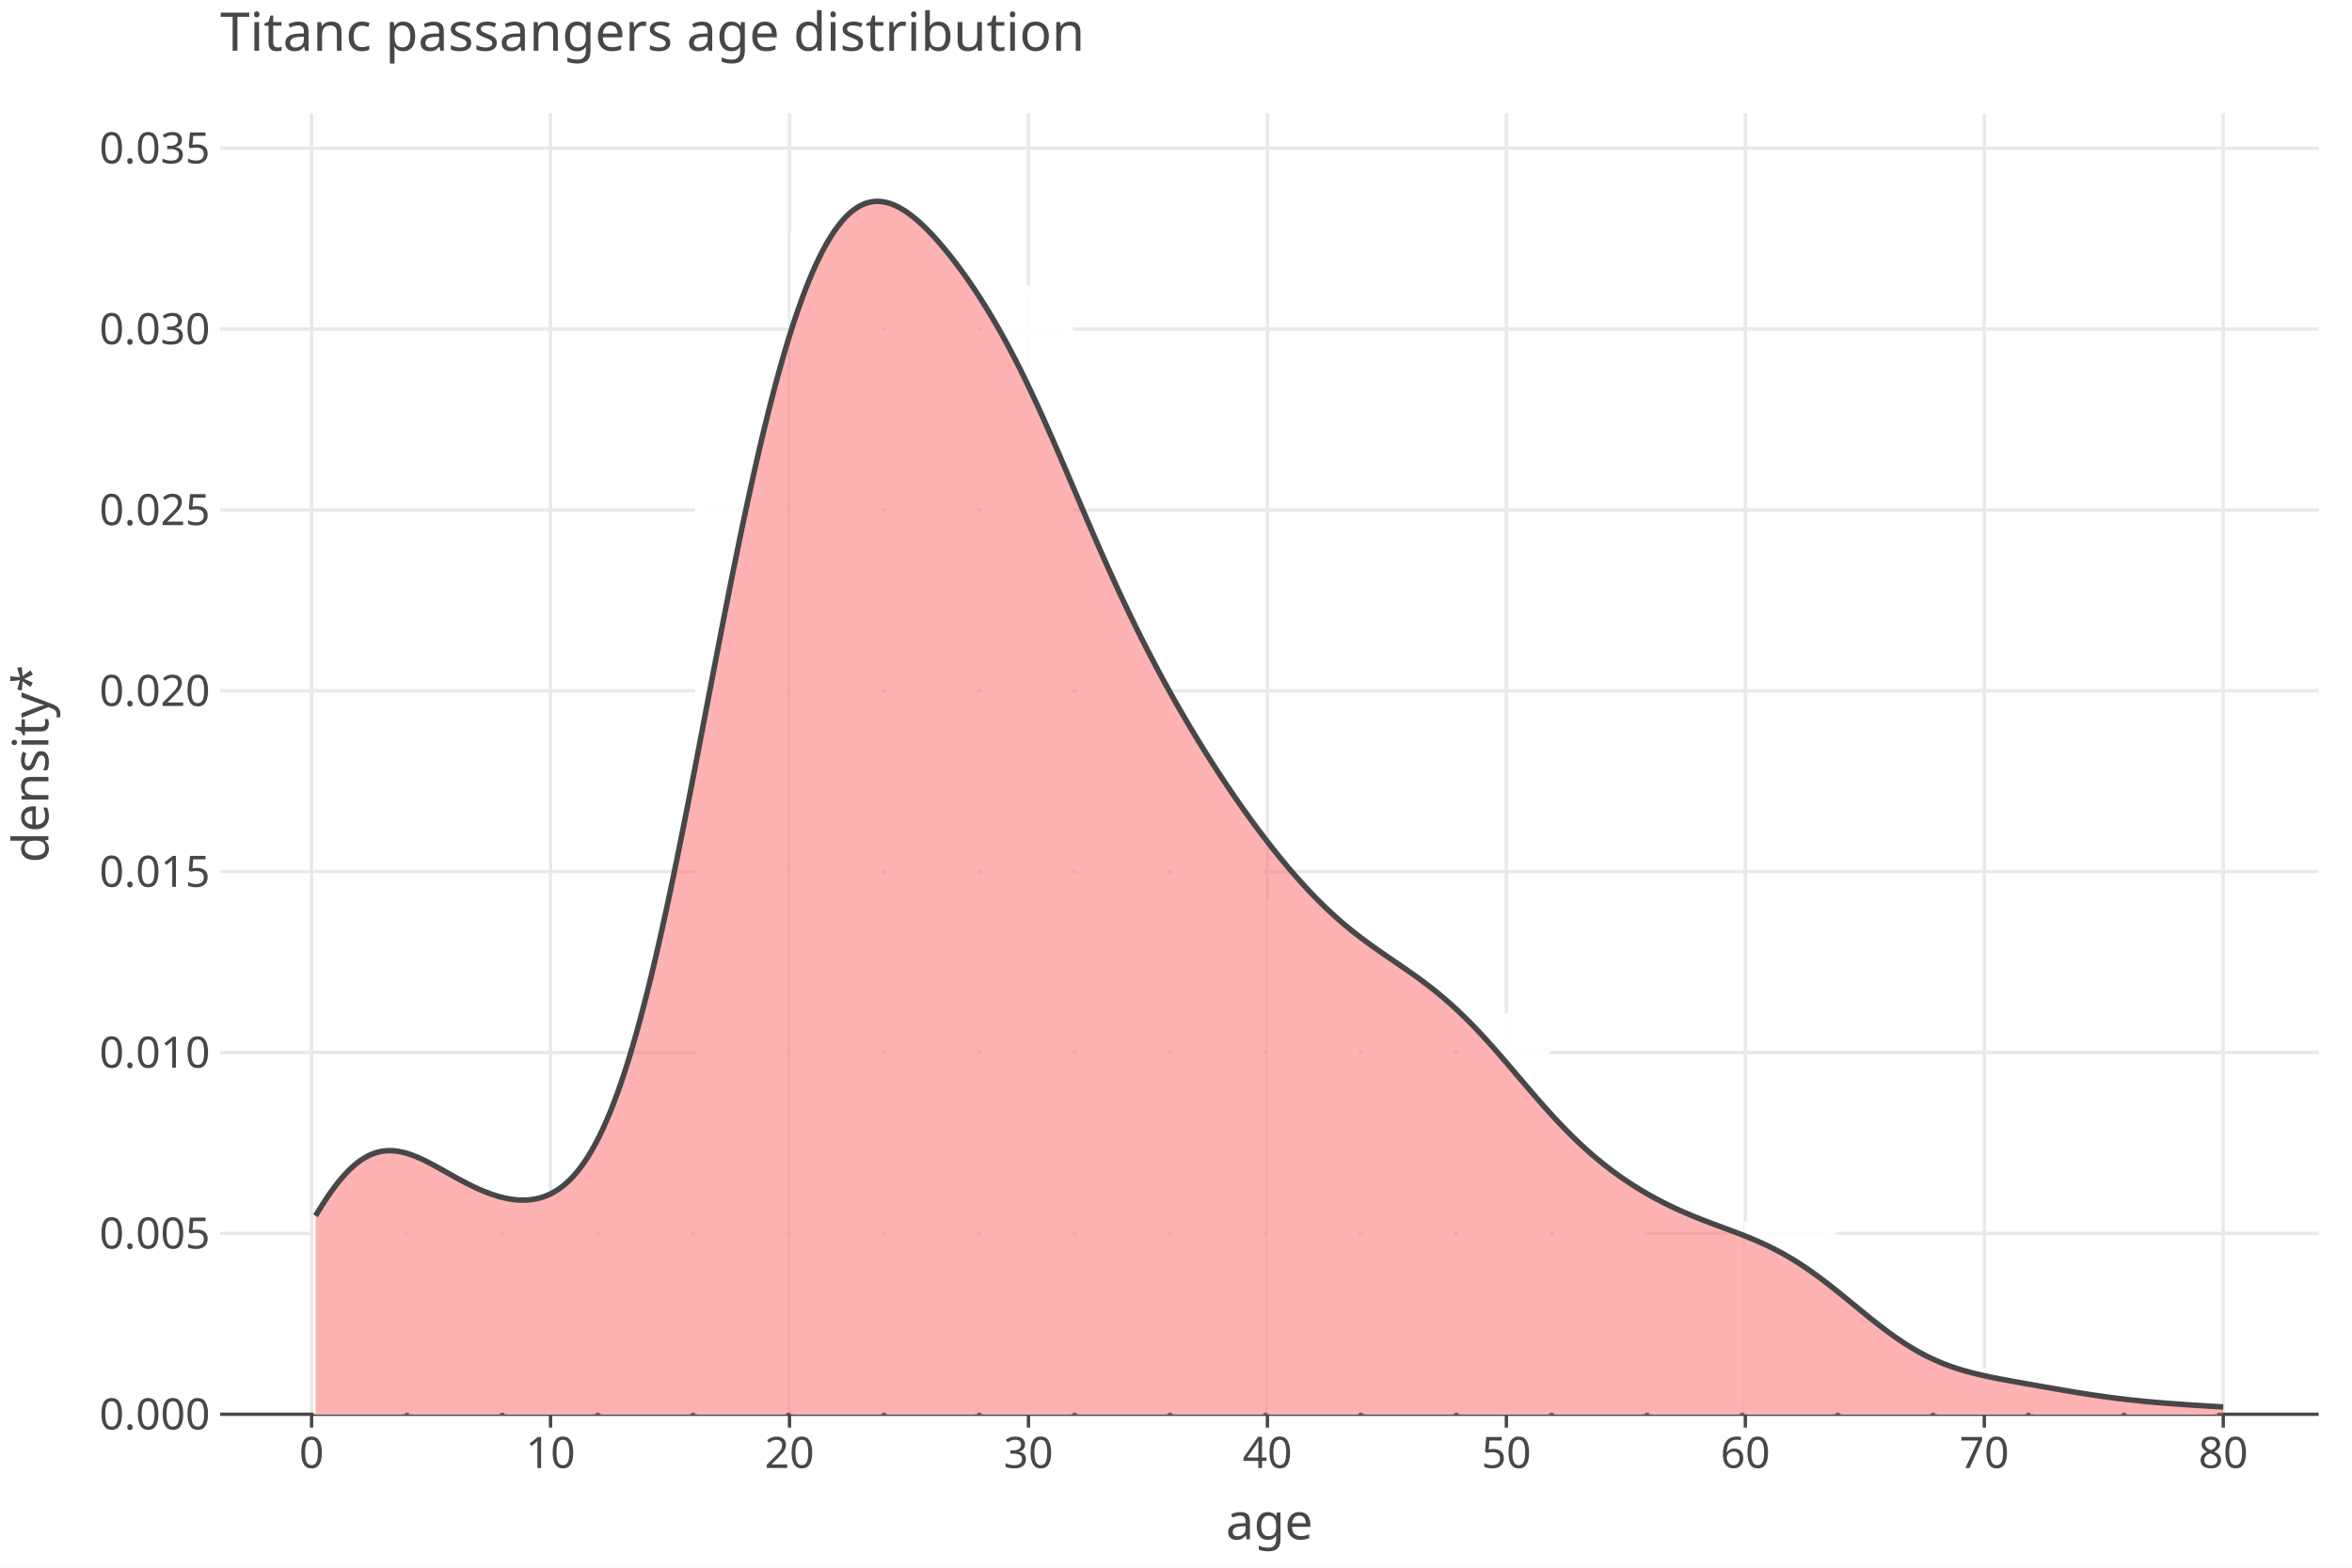
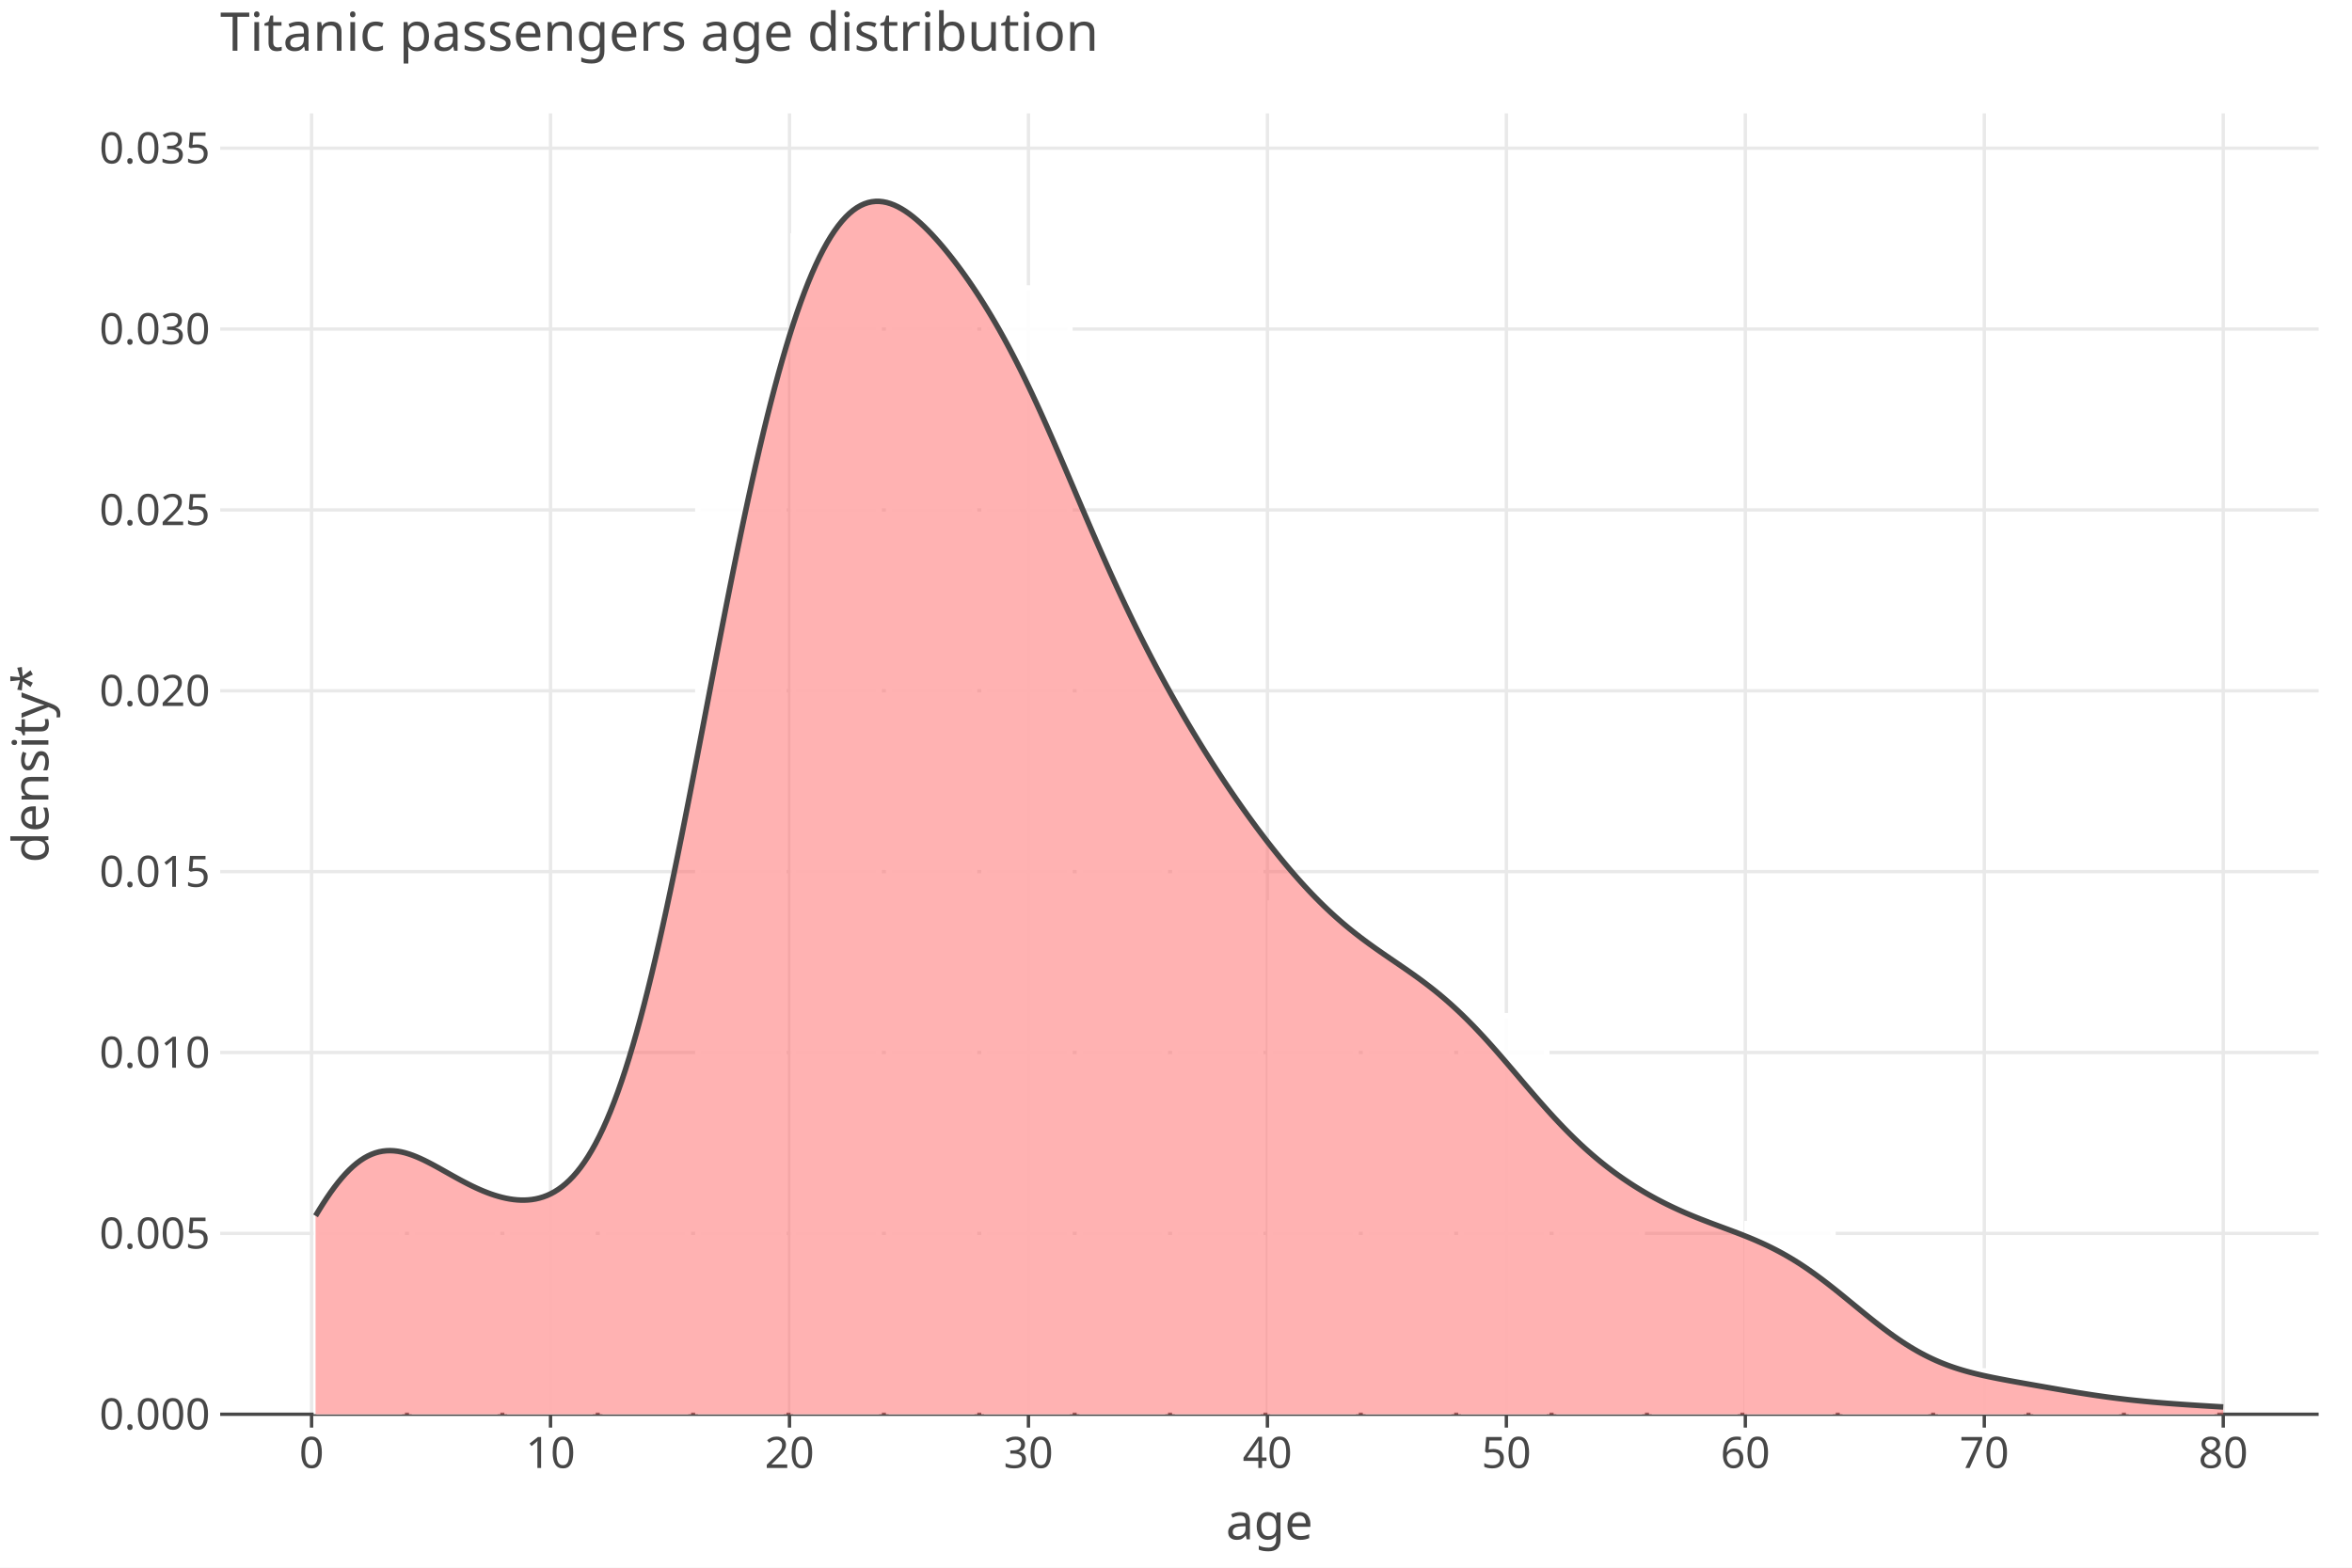
<svg xmlns="http://www.w3.org/2000/svg" class="plt-container" width="705.0" height="470.0">
  <style type="text/css">
  .plt-container {
   font-family: Lucida Grande, sans-serif;
   user-select: none;
   -webkit-user-select: none;
   -moz-user-select: none;
   -ms-user-select: none;
}
text {
   text-rendering: optimizeLegibility;
}
#xXxprefixXx0 .plot-title {
   fill: #474747;
   font-family: Lucida Grande, sans-serif;
   font-size: 16.0px;
   font-weight: normal;
   font-style: normal;   
}
#xXxprefixXx0 .plot-subtitle {
   fill: #474747;
   font-family: Lucida Grande, sans-serif;
   font-size: 15.0px;
   font-weight: normal;
   font-style: normal;   
}
#xXxprefixXx0 .plot-caption {
   fill: #474747;
   font-family: Lucida Grande, sans-serif;
   font-size: 13.0px;
   font-weight: normal;
   font-style: normal;   
}
#xXxprefixXx0 .legend-title {
   fill: #474747;
   font-family: Lucida Grande, sans-serif;
   font-size: 15.0px;
   font-weight: normal;
   font-style: normal;   
}
#xXxprefixXx0 .legend-item {
   fill: #474747;
   font-family: Lucida Grande, sans-serif;
   font-size: 13.0px;
   font-weight: normal;
   font-style: normal;   
}
#xXxprefixXx0 .axis-title-x {
   fill: #474747;
   font-family: Lucida Grande, sans-serif;
   font-size: 15.0px;
   font-weight: normal;
   font-style: normal;   
}
#xXxprefixXx0 .axis-text-x {
   fill: #474747;
   font-family: Lucida Grande, sans-serif;
   font-size: 13.0px;
   font-weight: normal;
   font-style: normal;   
}
#xXxprefixXx3 .axis-tooltip-text-x {
   fill: #ffffff;
   font-family: Lucida Grande, sans-serif;
   font-size: 13.0px;
   font-weight: normal;
   font-style: normal;   
}
#xXxprefixXx0 .axis-title-y {
   fill: #474747;
   font-family: Lucida Grande, sans-serif;
   font-size: 15.0px;
   font-weight: normal;
   font-style: normal;   
}
#xXxprefixXx0 .axis-text-y {
   fill: #474747;
   font-family: Lucida Grande, sans-serif;
   font-size: 13.0px;
   font-weight: normal;
   font-style: normal;   
}
#xXxprefixXx3 .axis-tooltip-text-y {
   fill: #ffffff;
   font-family: Lucida Grande, sans-serif;
   font-size: 13.0px;
   font-weight: normal;
   font-style: normal;   
}
#xXxprefixXx0 .facet-strip-text-x {
   fill: #474747;
   font-family: Lucida Grande, sans-serif;
   font-size: 13.0px;
   font-weight: normal;
   font-style: normal;   
}
#xXxprefixXx0 .facet-strip-text-y {
   fill: #474747;
   font-family: Lucida Grande, sans-serif;
   font-size: 13.0px;
   font-weight: normal;
   font-style: normal;   
}
#xXxprefixXx3 .tooltip-text {
   fill: #474747;
   font-family: Lucida Grande, sans-serif;
   font-size: 13.0px;
   font-weight: normal;
   font-style: normal;   
}
#xXxprefixXx3 .tooltip-title {
   fill: #474747;
   font-family: Lucida Grande, sans-serif;
   font-size: 13.0px;
   font-weight: bold;
   font-style: normal;   
}
#xXxprefixXx3 .tooltip-label {
   fill: #474747;
   font-family: Lucida Grande, sans-serif;
   font-size: 13.0px;
   font-weight: bold;
   font-style: normal;   
}

  </style>
  <g id="xXxprefixXx0">
    <path fill-rule="evenodd" fill="rgb(255,255,255)" fill-opacity="1.0" d="M0.0 0.0 L0.0 470.0 L705.0 470.0 L705.0 0.0 Z">
    </path>
    <g transform="translate(23.0 34.0 ) ">
      <g transform="translate(42.99591 390.0 ) ">
        <line x1="27.397" y1="-0.0" x2="27.397" y2="-390.0" stroke="rgb(233,233,233)" stroke-opacity="1.0" stroke-width="1.0">
        </line>
        <line x1="99.024" y1="-0.0" x2="99.024" y2="-390.0" stroke="rgb(233,233,233)" stroke-opacity="1.0" stroke-width="1.0">
        </line>
        <line x1="170.651" y1="-0.0" x2="170.651" y2="-390.0" stroke="rgb(233,233,233)" stroke-opacity="1.0" stroke-width="1.0">
        </line>
        <line x1="242.278" y1="-0.0" x2="242.278" y2="-390.0" stroke="rgb(233,233,233)" stroke-opacity="1.0" stroke-width="1.0">
        </line>
        <line x1="313.905" y1="-0.0" x2="313.905" y2="-390.0" stroke="rgb(233,233,233)" stroke-opacity="1.0" stroke-width="1.0">
        </line>
        <line x1="385.532" y1="-0.0" x2="385.532" y2="-390.0" stroke="rgb(233,233,233)" stroke-opacity="1.0" stroke-width="1.0">
        </line>
        <line x1="457.159" y1="-0.0" x2="457.159" y2="-390.0" stroke="rgb(233,233,233)" stroke-opacity="1.0" stroke-width="1.0">
        </line>
        <line x1="528.786" y1="-0.0" x2="528.786" y2="-390.0" stroke="rgb(233,233,233)" stroke-opacity="1.0" stroke-width="1.0">
        </line>
        <line x1="600.413" y1="-0.0" x2="600.413" y2="-390.0" stroke="rgb(233,233,233)" stroke-opacity="1.0" stroke-width="1.0">
        </line>
        <g transform="translate(27.39707 0.0 ) ">
          <line stroke-width="1.0" stroke="rgb(71,71,71)" stroke-opacity="1.0" x2="0.0" y2="4.0">
          </line>
          <g transform="translate(0.0 7.0 ) ">
            <text class="axis-text-x" text-anchor="middle" dy="0.7em">
            0
            </text>
          </g>
        </g>
        <g transform="translate(99.02406 0.0 ) ">
          <line stroke-width="1.0" stroke="rgb(71,71,71)" stroke-opacity="1.0" x2="0.0" y2="4.0">
          </line>
          <g transform="translate(0.0 7.0 ) ">
            <text class="axis-text-x" text-anchor="middle" dy="0.7em">
            10
            </text>
          </g>
        </g>
        <g transform="translate(170.6511 0.0 ) ">
          <line stroke-width="1.0" stroke="rgb(71,71,71)" stroke-opacity="1.0" x2="0.0" y2="4.0">
          </line>
          <g transform="translate(0.0 7.0 ) ">
            <text class="axis-text-x" text-anchor="middle" dy="0.7em">
            20
            </text>
          </g>
        </g>
        <g transform="translate(242.278 0.0 ) ">
          <line stroke-width="1.0" stroke="rgb(71,71,71)" stroke-opacity="1.0" x2="0.0" y2="4.0">
          </line>
          <g transform="translate(0.0 7.0 ) ">
            <text class="axis-text-x" text-anchor="middle" dy="0.7em">
            30
            </text>
          </g>
        </g>
        <g transform="translate(313.905 0.0 ) ">
          <line stroke-width="1.0" stroke="rgb(71,71,71)" stroke-opacity="1.0" x2="0.0" y2="4.0">
          </line>
          <g transform="translate(0.0 7.0 ) ">
            <text class="axis-text-x" text-anchor="middle" dy="0.7em">
            40
            </text>
          </g>
        </g>
        <g transform="translate(385.532 0.0 ) ">
          <line stroke-width="1.0" stroke="rgb(71,71,71)" stroke-opacity="1.0" x2="0.0" y2="4.0">
          </line>
          <g transform="translate(0.0 7.0 ) ">
            <text class="axis-text-x" text-anchor="middle" dy="0.7em">
            50
            </text>
          </g>
        </g>
        <g transform="translate(457.159 0.0 ) ">
          <line stroke-width="1.0" stroke="rgb(71,71,71)" stroke-opacity="1.0" x2="0.0" y2="4.0">
          </line>
          <g transform="translate(0.0 7.0 ) ">
            <text class="axis-text-x" text-anchor="middle" dy="0.7em">
            60
            </text>
          </g>
        </g>
        <g transform="translate(528.786 0.0 ) ">
          <line stroke-width="1.0" stroke="rgb(71,71,71)" stroke-opacity="1.0" x2="0.0" y2="4.0">
          </line>
          <g transform="translate(0.0 7.0 ) ">
            <text class="axis-text-x" text-anchor="middle" dy="0.7em">
            70
            </text>
          </g>
        </g>
        <g transform="translate(600.413 0.0 ) ">
          <line stroke-width="1.0" stroke="rgb(71,71,71)" stroke-opacity="1.0" x2="0.0" y2="4.0">
          </line>
          <g transform="translate(0.0 7.0 ) ">
            <text class="axis-text-x" text-anchor="middle" dy="0.7em">
            80
            </text>
          </g>
        </g>
        <line x1="0.0" y1="0.0" x2="629.004" y2="0.0" stroke-width="1.0" stroke="rgb(71,71,71)" stroke-opacity="1.0">
        </line>
      </g>
      <g transform="translate(42.99591 0.0 ) ">
        <line x1="0.0" y1="335.776" x2="629.004" y2="335.776" stroke="rgb(233,233,233)" stroke-opacity="1.0" stroke-width="1.0">
        </line>
        <line x1="0.0" y1="281.551" x2="629.004" y2="281.551" stroke="rgb(233,233,233)" stroke-opacity="1.0" stroke-width="1.0">
        </line>
        <line x1="0.0" y1="227.327" x2="629.004" y2="227.327" stroke="rgb(233,233,233)" stroke-opacity="1.0" stroke-width="1.0">
        </line>
        <line x1="0.0" y1="173.102" x2="629.004" y2="173.102" stroke="rgb(233,233,233)" stroke-opacity="1.0" stroke-width="1.0">
        </line>
        <line x1="0.0" y1="118.878" x2="629.004" y2="118.878" stroke="rgb(233,233,233)" stroke-opacity="1.0" stroke-width="1.0">
        </line>
        <line x1="0.0" y1="64.653" x2="629.004" y2="64.653" stroke="rgb(233,233,233)" stroke-opacity="1.0" stroke-width="1.0">
        </line>
        <line x1="0.0" y1="10.429" x2="629.004" y2="10.429" stroke="rgb(233,233,233)" stroke-opacity="1.0" stroke-width="1.0">
        </line>
        <g transform="translate(0.0 390.0 ) ">
          <g transform="translate(-3.0 0.0 ) ">
            <text class="axis-text-y" text-anchor="end" dy="0.35em">
            0.000
            </text>
          </g>
        </g>
        <g transform="translate(0.0 335.7756 ) ">
          <g transform="translate(-3.0 0.0 ) ">
            <text class="axis-text-y" text-anchor="end" dy="0.35em">
            0.005
            </text>
          </g>
        </g>
        <g transform="translate(0.0 281.5511 ) ">
          <g transform="translate(-3.0 0.0 ) ">
            <text class="axis-text-y" text-anchor="end" dy="0.35em">
            0.010
            </text>
          </g>
        </g>
        <g transform="translate(0.0 227.3267 ) ">
          <g transform="translate(-3.0 0.0 ) ">
            <text class="axis-text-y" text-anchor="end" dy="0.35em">
            0.015
            </text>
          </g>
        </g>
        <g transform="translate(0.0 173.1023 ) ">
          <g transform="translate(-3.0 0.0 ) ">
            <text class="axis-text-y" text-anchor="end" dy="0.35em">
            0.020
            </text>
          </g>
        </g>
        <g transform="translate(0.0 118.8778 ) ">
          <g transform="translate(-3.0 0.0 ) ">
            <text class="axis-text-y" text-anchor="end" dy="0.35em">
            0.025
            </text>
          </g>
        </g>
        <g transform="translate(0.0 64.65338 ) ">
          <g transform="translate(-3.0 0.0 ) ">
            <text class="axis-text-y" text-anchor="end" dy="0.35em">
            0.030
            </text>
          </g>
        </g>
        <g transform="translate(0.0 10.42895 ) ">
          <g transform="translate(-3.0 0.0 ) ">
            <text class="axis-text-y" text-anchor="end" dy="0.35em">
            0.035
            </text>
          </g>
        </g>
      </g>
      <g transform="translate(42.99591 0.0 ) " clip-path="url(#xXxprefixXx1)" clip-bounds-jfx="[rect (0.0, 0.0), (629.004, 390.0)]">
        <defs>
          <clipPath id="xXxprefixXx1">
            <rect x="0.0" y="0.0" width="629.004" height="390.0">
            </rect>
          </clipPath>
        </defs>
        <rect x="572.057" y="384.805" height="5.195" width="25.732" stroke="rgb(255,255,255)" stroke-opacity="1.0" fill="rgb(255,255,255)" fill-opacity="0.9" stroke-width="1.65">
        </rect>
        <rect x="543.466" y="387.403" height="2.597" width="25.732" stroke="rgb(255,255,255)" stroke-opacity="1.0" fill="rgb(255,255,255)" fill-opacity="0.9" stroke-width="1.65">
        </rect>
        <rect x="514.875" y="377.013" height="12.987" width="25.732" stroke="rgb(255,255,255)" stroke-opacity="1.0" fill="rgb(255,255,255)" fill-opacity="0.9" stroke-width="1.65">
        </rect>
        <rect x="486.284" y="364.026" height="25.974" width="25.732" stroke="rgb(255,255,255)" stroke-opacity="1.0" fill="rgb(255,255,255)" fill-opacity="0.9" stroke-width="1.65">
        </rect>
        <rect x="457.693" y="332.857" height="57.143" width="25.732" stroke="rgb(255,255,255)" stroke-opacity="1.0" fill="rgb(255,255,255)" fill-opacity="0.9" stroke-width="1.65">
        </rect>
        <rect x="429.102" y="343.247" height="46.753" width="25.732" stroke="rgb(255,255,255)" stroke-opacity="1.0" fill="rgb(255,255,255)" fill-opacity="0.9" stroke-width="1.65">
        </rect>
        <rect x="400.511" y="314.675" height="75.325" width="25.732" stroke="rgb(255,255,255)" stroke-opacity="1.0" fill="rgb(255,255,255)" fill-opacity="0.9" stroke-width="1.65">
        </rect>
        <rect x="371.92" y="270.519" height="119.481" width="25.732" stroke="rgb(255,255,255)" stroke-opacity="1.0" fill="rgb(255,255,255)" fill-opacity="0.9" stroke-width="1.65">
        </rect>
        <rect x="343.329" y="252.338" height="137.662" width="25.732" stroke="rgb(255,255,255)" stroke-opacity="1.0" fill="rgb(255,255,255)" fill-opacity="0.9" stroke-width="1.65">
        </rect>
        <rect x="314.738" y="236.753" height="153.247" width="25.732" stroke="rgb(255,255,255)" stroke-opacity="1.0" fill="rgb(255,255,255)" fill-opacity="0.9" stroke-width="1.65">
        </rect>
        <rect x="286.147" y="190.0" height="200.0" width="25.732" stroke="rgb(255,255,255)" stroke-opacity="1.0" fill="rgb(255,255,255)" fill-opacity="0.9" stroke-width="1.65">
        </rect>
        <rect x="257.555" y="156.234" height="233.766" width="25.732" stroke="rgb(255,255,255)" stroke-opacity="1.0" fill="rgb(255,255,255)" fill-opacity="0.9" stroke-width="1.65">
        </rect>
        <rect x="228.964" y="52.338" height="337.662" width="25.732" stroke="rgb(255,255,255)" stroke-opacity="1.0" fill="rgb(255,255,255)" fill-opacity="0.9" stroke-width="1.65">
        </rect>
        <rect x="200.373" y="18.571" height="371.429" width="25.732" stroke="rgb(255,255,255)" stroke-opacity="1.0" fill="rgb(255,255,255)" fill-opacity="0.9" stroke-width="1.65">
        </rect>
        <rect x="171.782" y="36.753" height="353.247" width="25.732" stroke="rgb(255,255,255)" stroke-opacity="1.0" fill="rgb(255,255,255)" fill-opacity="0.9" stroke-width="1.65">
        </rect>
        <rect x="143.191" y="104.286" height="285.714" width="25.732" stroke="rgb(255,255,255)" stroke-opacity="1.0" fill="rgb(255,255,255)" fill-opacity="0.9" stroke-width="1.65">
        </rect>
        <rect x="114.6" y="327.662" height="62.338" width="25.732" stroke="rgb(255,255,255)" stroke-opacity="1.0" fill="rgb(255,255,255)" fill-opacity="0.9" stroke-width="1.65">
        </rect>
        <rect x="86.009" y="325.065" height="64.935" width="25.732" stroke="rgb(255,255,255)" stroke-opacity="1.0" fill="rgb(255,255,255)" fill-opacity="0.9" stroke-width="1.65">
        </rect>
        <rect x="57.418" y="325.065" height="64.935" width="25.732" stroke="rgb(255,255,255)" stroke-opacity="1.0" fill="rgb(255,255,255)" fill-opacity="0.9" stroke-width="1.65">
        </rect>
        <rect x="28.827" y="283.506" height="106.494" width="25.732" stroke="rgb(255,255,255)" stroke-opacity="1.0" fill="rgb(255,255,255)" fill-opacity="0.9" stroke-width="1.65">
        </rect>
      </g>
      <g transform="translate(42.99591 0.0 ) " clip-path="url(#xXxprefixXx2)" clip-bounds-jfx="[rect (0.0, 0.0), (629.004, 390.0)]">
        <defs>
          <clipPath id="xXxprefixXx2">
            <rect x="0.0" y="0.0" width="629.004" height="390.0">
            </rect>
          </clipPath>
        </defs>
        <g>
          <path d="M28.591 330.512 L28.591 330.512 L29.71 328.664 L30.829 326.882 L31.948 325.172 L33.067 323.543 L34.186 321.998 L35.305 320.544 L36.424 319.186 L37.543 317.926 L38.662 316.769 L39.781 315.717 L40.9 314.771 L42.019 313.933 L43.138 313.202 L44.257 312.579 L45.376 312.061 L46.495 311.647 L47.615 311.334 L48.734 311.118 L49.853 310.997 L50.972 310.964 L52.091 311.017 L53.21 311.148 L54.329 311.354 L55.448 311.627 L56.567 311.963 L57.686 312.354 L58.805 312.796 L59.924 313.281 L61.043 313.803 L62.162 314.358 L63.281 314.938 L64.4 315.538 L65.519 316.153 L66.638 316.778 L67.757 317.408 L68.876 318.039 L69.995 318.665 L71.114 319.283 L72.233 319.89 L73.352 320.482 L74.471 321.056 L75.59 321.609 L76.709 322.138 L77.828 322.642 L78.947 323.116 L80.066 323.56 L81.185 323.971 L82.304 324.347 L83.423 324.685 L84.542 324.984 L85.661 325.24 L86.78 325.452 L87.899 325.617 L89.018 325.731 L90.137 325.792 L91.257 325.796 L92.376 325.74 L93.495 325.62 L94.614 325.432 L95.733 325.17 L96.852 324.831 L97.971 324.409 L99.09 323.9 L100.209 323.297 L101.328 322.595 L102.447 321.788 L103.566 320.871 L104.685 319.837 L105.804 318.681 L106.923 317.396 L108.042 315.977 L109.161 314.417 L110.28 312.712 L111.399 310.855 L112.518 308.843 L113.637 306.67 L114.756 304.333 L115.875 301.827 L116.994 299.151 L118.113 296.3 L119.232 293.274 L120.351 290.071 L121.47 286.692 L122.589 283.135 L123.708 279.403 L124.827 275.498 L125.946 271.421 L127.065 267.178 L128.184 262.772 L129.303 258.209 L130.422 253.495 L131.541 248.636 L132.66 243.64 L133.779 238.516 L134.898 233.272 L136.018 227.918 L137.137 222.465 L138.256 216.922 L139.375 211.301 L140.494 205.613 L141.613 199.87 L142.732 194.083 L143.851 188.265 L144.97 182.428 L146.089 176.583 L147.208 170.743 L148.327 164.919 L149.446 159.123 L150.565 153.366 L151.684 147.659 L152.803 142.012 L153.922 136.436 L155.041 130.939 L156.16 125.532 L157.279 120.223 L158.398 115.019 L159.517 109.928 L160.636 104.957 L161.755 100.113 L162.874 95.401 L163.993 90.826 L165.112 86.393 L166.231 82.107 L167.35 77.971 L168.469 73.988 L169.588 70.162 L170.707 66.494 L171.826 62.986 L172.945 59.642 L174.064 56.46 L175.183 53.444 L176.302 50.592 L177.421 47.906 L178.54 45.385 L179.659 43.029 L180.779 40.838 L181.898 38.81 L183.017 36.944 L184.136 35.24 L185.255 33.694 L186.374 32.305 L187.493 31.07 L188.612 29.988 L189.731 29.054 L190.85 28.265 L191.969 27.619 L193.088 27.111 L194.207 26.736 L195.326 26.491 L196.445 26.372 L197.564 26.372 L198.683 26.488 L199.802 26.714 L200.921 27.046 L202.04 27.477 L203.159 28.003 L204.278 28.619 L205.397 29.319 L206.516 30.098 L207.635 30.952 L208.754 31.875 L209.873 32.864 L210.992 33.915 L212.111 35.023 L213.23 36.184 L214.349 37.397 L215.468 38.658 L216.587 39.965 L217.706 41.316 L218.825 42.71 L219.944 44.144 L221.063 45.62 L222.182 47.136 L223.301 48.692 L224.421 50.288 L225.54 51.926 L226.659 53.605 L227.778 55.326 L228.897 57.091 L230.016 58.9 L231.135 60.755 L232.254 62.655 L233.373 64.603 L234.492 66.598 L235.611 68.641 L236.73 70.732 L237.849 72.871 L238.968 75.057 L240.087 77.29 L241.206 79.569 L242.325 81.892 L243.444 84.257 L244.563 86.663 L245.682 89.105 L246.801 91.583 L247.92 94.092 L249.039 96.629 L250.158 99.191 L251.277 101.773 L252.396 104.373 L253.515 106.985 L254.634 109.606 L255.753 112.232 L256.872 114.859 L257.991 117.483 L259.11 120.101 L260.229 122.709 L261.348 125.303 L262.467 127.881 L263.586 130.44 L264.705 132.978 L265.824 135.492 L266.943 137.98 L268.062 140.441 L269.182 142.874 L270.301 145.277 L271.42 147.65 L272.539 149.993 L273.658 152.305 L274.777 154.585 L275.896 156.835 L277.015 159.055 L278.134 161.244 L279.253 163.404 L280.372 165.535 L281.491 167.637 L282.61 169.712 L283.729 171.759 L284.848 173.78 L285.967 175.776 L287.086 177.746 L288.205 179.692 L289.324 181.613 L290.443 183.511 L291.562 185.386 L292.681 187.238 L293.8 189.068 L294.919 190.875 L296.038 192.661 L297.157 194.425 L298.276 196.168 L299.395 197.89 L300.514 199.59 L301.633 201.27 L302.752 202.93 L303.871 204.569 L304.99 206.187 L306.109 207.785 L307.228 209.363 L308.347 210.921 L309.466 212.458 L310.585 213.975 L311.704 215.472 L312.824 216.948 L313.943 218.403 L315.062 219.837 L316.181 221.251 L317.3 222.642 L318.419 224.012 L319.538 225.359 L320.657 226.683 L321.776 227.985 L322.895 229.262 L324.014 230.515 L325.133 231.744 L326.252 232.947 L327.371 234.125 L328.49 235.277 L329.609 236.403 L330.728 237.503 L331.847 238.576 L332.966 239.624 L334.085 240.645 L335.204 241.641 L336.323 242.611 L337.442 243.557 L338.561 244.48 L339.68 245.38 L340.799 246.259 L341.918 247.118 L343.037 247.958 L344.156 248.782 L345.275 249.591 L346.394 250.386 L347.513 251.171 L348.632 251.947 L349.751 252.717 L350.87 253.482 L351.989 254.246 L353.108 255.01 L354.227 255.777 L355.346 256.549 L356.465 257.329 L357.585 258.118 L358.704 258.92 L359.823 259.736 L360.942 260.568 L362.061 261.418 L363.18 262.288 L364.299 263.179 L365.418 264.092 L366.537 265.029 L367.656 265.991 L368.775 266.978 L369.894 267.99 L371.013 269.029 L372.132 270.094 L373.251 271.184 L374.37 272.3 L375.489 273.441 L376.608 274.605 L377.727 275.793 L378.846 277.001 L379.965 278.23 L381.084 279.477 L382.203 280.74 L383.322 282.018 L384.441 283.307 L385.56 284.607 L386.679 285.914 L387.798 287.226 L388.917 288.541 L390.036 289.857 L391.155 291.17 L392.274 292.478 L393.393 293.78 L394.512 295.072 L395.631 296.353 L396.75 297.62 L397.869 298.872 L398.988 300.107 L400.107 301.323 L401.226 302.519 L402.346 303.694 L403.465 304.845 L404.584 305.974 L405.703 307.078 L406.822 308.157 L407.941 309.211 L409.06 310.24 L410.179 311.244 L411.298 312.222 L412.417 313.175 L413.536 314.102 L414.655 315.005 L415.774 315.884 L416.893 316.739 L418.012 317.571 L419.131 318.38 L420.25 319.167 L421.369 319.933 L422.488 320.677 L423.607 321.401 L424.726 322.104 L425.845 322.788 L426.964 323.454 L428.083 324.1 L429.202 324.729 L430.321 325.34 L431.44 325.933 L432.559 326.51 L433.678 327.071 L434.797 327.616 L435.916 328.146 L437.035 328.662 L438.154 329.163 L439.273 329.652 L440.392 330.128 L441.511 330.593 L442.63 331.047 L443.749 331.492 L444.868 331.928 L445.988 332.358 L447.107 332.782 L448.226 333.201 L449.345 333.618 L450.464 334.033 L451.583 334.448 L452.702 334.866 L453.821 335.287 L454.94 335.714 L456.059 336.147 L457.178 336.589 L458.297 337.042 L459.416 337.506 L460.535 337.985 L461.654 338.478 L462.773 338.987 L463.892 339.515 L465.011 340.061 L466.13 340.627 L467.249 341.214 L468.368 341.823 L469.487 342.454 L470.606 343.107 L471.725 343.783 L472.844 344.482 L473.963 345.203 L475.082 345.946 L476.201 346.711 L477.32 347.497 L478.439 348.303 L479.558 349.128 L480.677 349.97 L481.796 350.828 L482.915 351.701 L484.034 352.587 L485.153 353.483 L486.272 354.388 L487.391 355.301 L488.51 356.217 L489.629 357.136 L490.749 358.055 L491.868 358.972 L492.987 359.885 L494.106 360.79 L495.225 361.687 L496.344 362.572 L497.463 363.443 L498.582 364.299 L499.701 365.138 L500.82 365.957 L501.939 366.756 L503.058 367.532 L504.177 368.284 L505.296 369.011 L506.415 369.712 L507.534 370.387 L508.653 371.034 L509.772 371.654 L510.891 372.246 L512.01 372.81 L513.129 373.346 L514.248 373.856 L515.367 374.339 L516.486 374.796 L517.605 375.228 L518.724 375.636 L519.843 376.021 L520.962 376.385 L522.081 376.729 L523.2 377.054 L524.319 377.361 L525.438 377.653 L526.557 377.93 L527.676 378.195 L528.795 378.447 L529.914 378.69 L531.033 378.923 L532.152 379.149 L533.271 379.369 L534.39 379.583 L535.51 379.793 L536.629 379.999 L537.748 380.202 L538.867 380.404 L539.986 380.603 L541.105 380.802 L542.224 381 L543.343 381.197 L544.462 381.394 L545.581 381.59 L546.7 381.786 L547.819 381.981 L548.938 382.176 L550.057 382.37 L551.176 382.563 L552.295 382.755 L553.414 382.945 L554.533 383.133 L555.652 383.319 L556.771 383.503 L557.89 383.683 L559.009 383.861 L560.128 384.035 L561.247 384.205 L562.366 384.372 L563.485 384.534 L564.604 384.693 L565.723 384.847 L566.842 384.996 L567.961 385.141 L569.08 385.281 L570.199 385.417 L571.318 385.548 L572.437 385.675 L573.556 385.797 L574.675 385.914 L575.794 386.028 L576.913 386.137 L578.033 386.242 L579.152 386.344 L580.271 386.442 L581.39 386.536 L582.509 386.627 L583.628 386.715 L584.747 386.8 L585.866 386.883 L586.985 386.963 L588.104 387.042 L589.223 387.118 L590.342 387.192 L591.461 387.265 L592.58 387.337 L593.699 387.408 L594.818 387.477 L595.937 387.546 L597.056 387.615 L598.175 387.682 L599.294 387.75 L600.413 387.817 L600.413 390.0 L599.294 390.0 L598.175 390.0 L597.056 390.0 L595.937 390.0 L594.818 390.0 L593.699 390.0 L592.58 390.0 L591.461 390.0 L590.342 390.0 L589.223 390.0 L588.104 390.0 L586.985 390.0 L585.866 390.0 L584.747 390.0 L583.628 390.0 L582.509 390.0 L581.39 390.0 L580.271 390.0 L579.152 390.0 L578.033 390.0 L576.913 390.0 L575.794 390.0 L574.675 390.0 L573.556 390.0 L572.437 390.0 L571.318 390.0 L570.199 390.0 L569.08 390.0 L567.961 390.0 L566.842 390.0 L565.723 390.0 L564.604 390.0 L563.485 390.0 L562.366 390.0 L561.247 390.0 L560.128 390.0 L559.009 390.0 L557.89 390.0 L556.771 390.0 L555.652 390.0 L554.533 390.0 L553.414 390.0 L552.295 390.0 L551.176 390.0 L550.057 390.0 L548.938 390.0 L547.819 390.0 L546.7 390.0 L545.581 390.0 L544.462 390.0 L543.343 390.0 L542.224 390.0 L541.105 390.0 L539.986 390.0 L538.867 390.0 L537.748 390.0 L536.629 390.0 L535.51 390.0 L534.39 390.0 L533.271 390.0 L532.152 390.0 L531.033 390.0 L529.914 390.0 L528.795 390.0 L527.676 390.0 L526.557 390.0 L525.438 390.0 L524.319 390.0 L523.2 390.0 L522.081 390.0 L520.962 390.0 L519.843 390.0 L518.724 390.0 L517.605 390.0 L516.486 390.0 L515.367 390.0 L514.248 390.0 L513.129 390.0 L512.01 390.0 L510.891 390.0 L509.772 390.0 L508.653 390.0 L507.534 390.0 L506.415 390.0 L505.296 390.0 L504.177 390.0 L503.058 390.0 L501.939 390.0 L500.82 390.0 L499.701 390.0 L498.582 390.0 L497.463 390.0 L496.344 390.0 L495.225 390.0 L494.106 390.0 L492.987 390.0 L491.868 390.0 L490.749 390.0 L489.629 390.0 L488.51 390.0 L487.391 390.0 L486.272 390.0 L485.153 390.0 L484.034 390.0 L482.915 390.0 L481.796 390.0 L480.677 390.0 L479.558 390.0 L478.439 390.0 L477.32 390.0 L476.201 390.0 L475.082 390.0 L473.963 390.0 L472.844 390.0 L471.725 390.0 L470.606 390.0 L469.487 390.0 L468.368 390.0 L467.249 390.0 L466.13 390.0 L465.011 390.0 L463.892 390.0 L462.773 390.0 L461.654 390.0 L460.535 390.0 L459.416 390.0 L458.297 390.0 L457.178 390.0 L456.059 390.0 L454.94 390.0 L453.821 390.0 L452.702 390.0 L451.583 390.0 L450.464 390.0 L449.345 390.0 L448.226 390.0 L447.107 390.0 L445.988 390.0 L444.868 390.0 L443.749 390.0 L442.63 390.0 L441.511 390.0 L440.392 390.0 L439.273 390.0 L438.154 390.0 L437.035 390.0 L435.916 390.0 L434.797 390.0 L433.678 390.0 L432.559 390.0 L431.44 390.0 L430.321 390.0 L429.202 390.0 L428.083 390.0 L426.964 390.0 L425.845 390.0 L424.726 390.0 L423.607 390.0 L422.488 390.0 L421.369 390.0 L420.25 390.0 L419.131 390.0 L418.012 390.0 L416.893 390.0 L415.774 390.0 L414.655 390.0 L413.536 390.0 L412.417 390.0 L411.298 390.0 L410.179 390.0 L409.06 390.0 L407.941 390.0 L406.822 390.0 L405.703 390.0 L404.584 390.0 L403.465 390.0 L402.346 390.0 L401.226 390.0 L400.107 390.0 L398.988 390.0 L397.869 390.0 L396.75 390.0 L395.631 390.0 L394.512 390.0 L393.393 390.0 L392.274 390.0 L391.155 390.0 L390.036 390.0 L388.917 390.0 L387.798 390.0 L386.679 390.0 L385.56 390.0 L384.441 390.0 L383.322 390.0 L382.203 390.0 L381.084 390.0 L379.965 390.0 L378.846 390.0 L377.727 390.0 L376.608 390.0 L375.489 390.0 L374.37 390.0 L373.251 390.0 L372.132 390.0 L371.013 390.0 L369.894 390.0 L368.775 390.0 L367.656 390.0 L366.537 390.0 L365.418 390.0 L364.299 390.0 L363.18 390.0 L362.061 390.0 L360.942 390.0 L359.823 390.0 L358.704 390.0 L357.585 390.0 L356.465 390.0 L355.346 390.0 L354.227 390.0 L353.108 390.0 L351.989 390.0 L350.87 390.0 L349.751 390.0 L348.632 390.0 L347.513 390.0 L346.394 390.0 L345.275 390.0 L344.156 390.0 L343.037 390.0 L341.918 390.0 L340.799 390.0 L339.68 390.0 L338.561 390.0 L337.442 390.0 L336.323 390.0 L335.204 390.0 L334.085 390.0 L332.966 390.0 L331.847 390.0 L330.728 390.0 L329.609 390.0 L328.49 390.0 L327.371 390.0 L326.252 390.0 L325.133 390.0 L324.014 390.0 L322.895 390.0 L321.776 390.0 L320.657 390.0 L319.538 390.0 L318.419 390.0 L317.3 390.0 L316.181 390.0 L315.062 390.0 L313.943 390.0 L312.824 390.0 L311.704 390.0 L310.585 390.0 L309.466 390.0 L308.347 390.0 L307.228 390.0 L306.109 390.0 L304.99 390.0 L303.871 390.0 L302.752 390.0 L301.633 390.0 L300.514 390.0 L299.395 390.0 L298.276 390.0 L297.157 390.0 L296.038 390.0 L294.919 390.0 L293.8 390.0 L292.681 390.0 L291.562 390.0 L290.443 390.0 L289.324 390.0 L288.205 390.0 L287.086 390.0 L285.967 390.0 L284.848 390.0 L283.729 390.0 L282.61 390.0 L281.491 390.0 L280.372 390.0 L279.253 390.0 L278.134 390.0 L277.015 390.0 L275.896 390.0 L274.777 390.0 L273.658 390.0 L272.539 390.0 L271.42 390.0 L270.301 390.0 L269.182 390.0 L268.062 390.0 L266.943 390.0 L265.824 390.0 L264.705 390.0 L263.586 390.0 L262.467 390.0 L261.348 390.0 L260.229 390.0 L259.11 390.0 L257.991 390.0 L256.872 390.0 L255.753 390.0 L254.634 390.0 L253.515 390.0 L252.396 390.0 L251.277 390.0 L250.158 390.0 L249.039 390.0 L247.92 390.0 L246.801 390.0 L245.682 390.0 L244.563 390.0 L243.444 390.0 L242.325 390.0 L241.206 390.0 L240.087 390.0 L238.968 390.0 L237.849 390.0 L236.73 390.0 L235.611 390.0 L234.492 390.0 L233.373 390.0 L232.254 390.0 L231.135 390.0 L230.016 390.0 L228.897 390.0 L227.778 390.0 L226.659 390.0 L225.54 390.0 L224.421 390.0 L223.301 390.0 L222.182 390.0 L221.063 390.0 L219.944 390.0 L218.825 390.0 L217.706 390.0 L216.587 390.0 L215.468 390.0 L214.349 390.0 L213.23 390.0 L212.111 390.0 L210.992 390.0 L209.873 390.0 L208.754 390.0 L207.635 390.0 L206.516 390.0 L205.397 390.0 L204.278 390.0 L203.159 390.0 L202.04 390.0 L200.921 390.0 L199.802 390.0 L198.683 390.0 L197.564 390.0 L196.445 390.0 L195.326 390.0 L194.207 390.0 L193.088 390.0 L191.969 390.0 L190.85 390.0 L189.731 390.0 L188.612 390.0 L187.493 390.0 L186.374 390.0 L185.255 390.0 L184.136 390.0 L183.017 390.0 L181.898 390.0 L180.779 390.0 L179.659 390.0 L178.54 390.0 L177.421 390.0 L176.302 390.0 L175.183 390.0 L174.064 390.0 L172.945 390.0 L171.826 390.0 L170.707 390.0 L169.588 390.0 L168.469 390.0 L167.35 390.0 L166.231 390.0 L165.112 390.0 L163.993 390.0 L162.874 390.0 L161.755 390.0 L160.636 390.0 L159.517 390.0 L158.398 390.0 L157.279 390.0 L156.16 390.0 L155.041 390.0 L153.922 390.0 L152.803 390.0 L151.684 390.0 L150.565 390.0 L149.446 390.0 L148.327 390.0 L147.208 390.0 L146.089 390.0 L144.97 390.0 L143.851 390.0 L142.732 390.0 L141.613 390.0 L140.494 390.0 L139.375 390.0 L138.256 390.0 L137.137 390.0 L136.018 390.0 L134.898 390.0 L133.779 390.0 L132.66 390.0 L131.541 390.0 L130.422 390.0 L129.303 390.0 L128.184 390.0 L127.065 390.0 L125.946 390.0 L124.827 390.0 L123.708 390.0 L122.589 390.0 L121.47 390.0 L120.351 390.0 L119.232 390.0 L118.113 390.0 L116.994 390.0 L115.875 390.0 L114.756 390.0 L113.637 390.0 L112.518 390.0 L111.399 390.0 L110.28 390.0 L109.161 390.0 L108.042 390.0 L106.923 390.0 L105.804 390.0 L104.685 390.0 L103.566 390.0 L102.447 390.0 L101.328 390.0 L100.209 390.0 L99.09 390.0 L97.971 390.0 L96.852 390.0 L95.733 390.0 L94.614 390.0 L93.495 390.0 L92.376 390.0 L91.257 390.0 L90.137 390.0 L89.018 390.0 L87.899 390.0 L86.78 390.0 L85.661 390.0 L84.542 390.0 L83.423 390.0 L82.304 390.0 L81.185 390.0 L80.066 390.0 L78.947 390.0 L77.828 390.0 L76.709 390.0 L75.59 390.0 L74.471 390.0 L73.352 390.0 L72.233 390.0 L71.114 390.0 L69.995 390.0 L68.876 390.0 L67.757 390.0 L66.638 390.0 L65.519 390.0 L64.4 390.0 L63.281 390.0 L62.162 390.0 L61.043 390.0 L59.924 390.0 L58.805 390.0 L57.686 390.0 L56.567 390.0 L55.448 390.0 L54.329 390.0 L53.21 390.0 L52.091 390.0 L50.972 390.0 L49.853 390.0 L48.734 390.0 L47.615 390.0 L46.495 390.0 L45.376 390.0 L44.257 390.0 L43.138 390.0 L42.019 390.0 L40.9 390.0 L39.781 390.0 L38.662 390.0 L37.543 390.0 L36.424 390.0 L35.305 390.0 L34.186 390.0 L33.067 390.0 L31.948 390.0 L30.829 390.0 L29.71 390.0 L28.591 390.0 Z" fill="rgb(255,102,102)" stroke-width="1.0" fill-opacity="0.502">
          </path>
        </g>
        <g>
          <path d="M28.591 330.512 L28.591 330.512 L29.71 328.664 L30.829 326.882 L31.948 325.172 L33.067 323.543 L34.186 321.998 L35.305 320.544 L36.424 319.186 L37.543 317.926 L38.662 316.769 L39.781 315.717 L40.9 314.771 L42.019 313.933 L43.138 313.202 L44.257 312.579 L45.376 312.061 L46.495 311.647 L47.615 311.334 L48.734 311.118 L49.853 310.997 L50.972 310.964 L52.091 311.017 L53.21 311.148 L54.329 311.354 L55.448 311.627 L56.567 311.963 L57.686 312.354 L58.805 312.796 L59.924 313.281 L61.043 313.803 L62.162 314.358 L63.281 314.938 L64.4 315.538 L65.519 316.153 L66.638 316.778 L67.757 317.408 L68.876 318.039 L69.995 318.665 L71.114 319.283 L72.233 319.89 L73.352 320.482 L74.471 321.056 L75.59 321.609 L76.709 322.138 L77.828 322.642 L78.947 323.116 L80.066 323.56 L81.185 323.971 L82.304 324.347 L83.423 324.685 L84.542 324.984 L85.661 325.24 L86.78 325.452 L87.899 325.617 L89.018 325.731 L90.137 325.792 L91.257 325.796 L92.376 325.74 L93.495 325.62 L94.614 325.432 L95.733 325.17 L96.852 324.831 L97.971 324.409 L99.09 323.9 L100.209 323.297 L101.328 322.595 L102.447 321.788 L103.566 320.871 L104.685 319.837 L105.804 318.681 L106.923 317.396 L108.042 315.977 L109.161 314.417 L110.28 312.712 L111.399 310.855 L112.518 308.843 L113.637 306.67 L114.756 304.333 L115.875 301.827 L116.994 299.151 L118.113 296.3 L119.232 293.274 L120.351 290.071 L121.47 286.692 L122.589 283.135 L123.708 279.403 L124.827 275.498 L125.946 271.421 L127.065 267.178 L128.184 262.772 L129.303 258.209 L130.422 253.495 L131.541 248.636 L132.66 243.64 L133.779 238.516 L134.898 233.272 L136.018 227.918 L137.137 222.465 L138.256 216.922 L139.375 211.301 L140.494 205.613 L141.613 199.87 L142.732 194.083 L143.851 188.265 L144.97 182.428 L146.089 176.583 L147.208 170.743 L148.327 164.919 L149.446 159.123 L150.565 153.366 L151.684 147.659 L152.803 142.012 L153.922 136.436 L155.041 130.939 L156.16 125.532 L157.279 120.223 L158.398 115.019 L159.517 109.928 L160.636 104.957 L161.755 100.113 L162.874 95.401 L163.993 90.826 L165.112 86.393 L166.231 82.107 L167.35 77.971 L168.469 73.988 L169.588 70.162 L170.707 66.494 L171.826 62.986 L172.945 59.642 L174.064 56.46 L175.183 53.444 L176.302 50.592 L177.421 47.906 L178.54 45.385 L179.659 43.029 L180.779 40.838 L181.898 38.81 L183.017 36.944 L184.136 35.24 L185.255 33.694 L186.374 32.305 L187.493 31.07 L188.612 29.988 L189.731 29.054 L190.85 28.265 L191.969 27.619 L193.088 27.111 L194.207 26.736 L195.326 26.491 L196.445 26.372 L197.564 26.372 L198.683 26.488 L199.802 26.714 L200.921 27.046 L202.04 27.477 L203.159 28.003 L204.278 28.619 L205.397 29.319 L206.516 30.098 L207.635 30.952 L208.754 31.875 L209.873 32.864 L210.992 33.915 L212.111 35.023 L213.23 36.184 L214.349 37.397 L215.468 38.658 L216.587 39.965 L217.706 41.316 L218.825 42.71 L219.944 44.144 L221.063 45.62 L222.182 47.136 L223.301 48.692 L224.421 50.288 L225.54 51.926 L226.659 53.605 L227.778 55.326 L228.897 57.091 L230.016 58.9 L231.135 60.755 L232.254 62.655 L233.373 64.603 L234.492 66.598 L235.611 68.641 L236.73 70.732 L237.849 72.871 L238.968 75.057 L240.087 77.29 L241.206 79.569 L242.325 81.892 L243.444 84.257 L244.563 86.663 L245.682 89.105 L246.801 91.583 L247.92 94.092 L249.039 96.629 L250.158 99.191 L251.277 101.773 L252.396 104.373 L253.515 106.985 L254.634 109.606 L255.753 112.232 L256.872 114.859 L257.991 117.483 L259.11 120.101 L260.229 122.709 L261.348 125.303 L262.467 127.881 L263.586 130.44 L264.705 132.978 L265.824 135.492 L266.943 137.98 L268.062 140.441 L269.182 142.874 L270.301 145.277 L271.42 147.65 L272.539 149.993 L273.658 152.305 L274.777 154.585 L275.896 156.835 L277.015 159.055 L278.134 161.244 L279.253 163.404 L280.372 165.535 L281.491 167.637 L282.61 169.712 L283.729 171.759 L284.848 173.78 L285.967 175.776 L287.086 177.746 L288.205 179.692 L289.324 181.613 L290.443 183.511 L291.562 185.386 L292.681 187.238 L293.8 189.068 L294.919 190.875 L296.038 192.661 L297.157 194.425 L298.276 196.168 L299.395 197.89 L300.514 199.59 L301.633 201.27 L302.752 202.93 L303.871 204.569 L304.99 206.187 L306.109 207.785 L307.228 209.363 L308.347 210.921 L309.466 212.458 L310.585 213.975 L311.704 215.472 L312.824 216.948 L313.943 218.403 L315.062 219.837 L316.181 221.251 L317.3 222.642 L318.419 224.012 L319.538 225.359 L320.657 226.683 L321.776 227.985 L322.895 229.262 L324.014 230.515 L325.133 231.744 L326.252 232.947 L327.371 234.125 L328.49 235.277 L329.609 236.403 L330.728 237.503 L331.847 238.576 L332.966 239.624 L334.085 240.645 L335.204 241.641 L336.323 242.611 L337.442 243.557 L338.561 244.48 L339.68 245.38 L340.799 246.259 L341.918 247.118 L343.037 247.958 L344.156 248.782 L345.275 249.591 L346.394 250.386 L347.513 251.171 L348.632 251.947 L349.751 252.717 L350.87 253.482 L351.989 254.246 L353.108 255.01 L354.227 255.777 L355.346 256.549 L356.465 257.329 L357.585 258.118 L358.704 258.92 L359.823 259.736 L360.942 260.568 L362.061 261.418 L363.18 262.288 L364.299 263.179 L365.418 264.092 L366.537 265.029 L367.656 265.991 L368.775 266.978 L369.894 267.99 L371.013 269.029 L372.132 270.094 L373.251 271.184 L374.37 272.3 L375.489 273.441 L376.608 274.605 L377.727 275.793 L378.846 277.001 L379.965 278.23 L381.084 279.477 L382.203 280.74 L383.322 282.018 L384.441 283.307 L385.56 284.607 L386.679 285.914 L387.798 287.226 L388.917 288.541 L390.036 289.857 L391.155 291.17 L392.274 292.478 L393.393 293.78 L394.512 295.072 L395.631 296.353 L396.75 297.62 L397.869 298.872 L398.988 300.107 L400.107 301.323 L401.226 302.519 L402.346 303.694 L403.465 304.845 L404.584 305.974 L405.703 307.078 L406.822 308.157 L407.941 309.211 L409.06 310.24 L410.179 311.244 L411.298 312.222 L412.417 313.175 L413.536 314.102 L414.655 315.005 L415.774 315.884 L416.893 316.739 L418.012 317.571 L419.131 318.38 L420.25 319.167 L421.369 319.933 L422.488 320.677 L423.607 321.401 L424.726 322.104 L425.845 322.788 L426.964 323.454 L428.083 324.1 L429.202 324.729 L430.321 325.34 L431.44 325.933 L432.559 326.51 L433.678 327.071 L434.797 327.616 L435.916 328.146 L437.035 328.662 L438.154 329.163 L439.273 329.652 L440.392 330.128 L441.511 330.593 L442.63 331.047 L443.749 331.492 L444.868 331.928 L445.988 332.358 L447.107 332.782 L448.226 333.201 L449.345 333.618 L450.464 334.033 L451.583 334.448 L452.702 334.866 L453.821 335.287 L454.94 335.714 L456.059 336.147 L457.178 336.589 L458.297 337.042 L459.416 337.506 L460.535 337.985 L461.654 338.478 L462.773 338.987 L463.892 339.515 L465.011 340.061 L466.13 340.627 L467.249 341.214 L468.368 341.823 L469.487 342.454 L470.606 343.107 L471.725 343.783 L472.844 344.482 L473.963 345.203 L475.082 345.946 L476.201 346.711 L477.32 347.497 L478.439 348.303 L479.558 349.128 L480.677 349.97 L481.796 350.828 L482.915 351.701 L484.034 352.587 L485.153 353.483 L486.272 354.388 L487.391 355.301 L488.51 356.217 L489.629 357.136 L490.749 358.055 L491.868 358.972 L492.987 359.885 L494.106 360.79 L495.225 361.687 L496.344 362.572 L497.463 363.443 L498.582 364.299 L499.701 365.138 L500.82 365.957 L501.939 366.756 L503.058 367.532 L504.177 368.284 L505.296 369.011 L506.415 369.712 L507.534 370.387 L508.653 371.034 L509.772 371.654 L510.891 372.246 L512.01 372.81 L513.129 373.346 L514.248 373.856 L515.367 374.339 L516.486 374.796 L517.605 375.228 L518.724 375.636 L519.843 376.021 L520.962 376.385 L522.081 376.729 L523.2 377.054 L524.319 377.361 L525.438 377.653 L526.557 377.93 L527.676 378.195 L528.795 378.447 L529.914 378.69 L531.033 378.923 L532.152 379.149 L533.271 379.369 L534.39 379.583 L535.51 379.793 L536.629 379.999 L537.748 380.202 L538.867 380.404 L539.986 380.603 L541.105 380.802 L542.224 381 L543.343 381.197 L544.462 381.394 L545.581 381.59 L546.7 381.786 L547.819 381.981 L548.938 382.176 L550.057 382.37 L551.176 382.563 L552.295 382.755 L553.414 382.945 L554.533 383.133 L555.652 383.319 L556.771 383.503 L557.89 383.683 L559.009 383.861 L560.128 384.035 L561.247 384.205 L562.366 384.372 L563.485 384.534 L564.604 384.693 L565.723 384.847 L566.842 384.996 L567.961 385.141 L569.08 385.281 L570.199 385.417 L571.318 385.548 L572.437 385.675 L573.556 385.797 L574.675 385.914 L575.794 386.028 L576.913 386.137 L578.033 386.242 L579.152 386.344 L580.271 386.442 L581.39 386.536 L582.509 386.627 L583.628 386.715 L584.747 386.8 L585.866 386.883 L586.985 386.963 L588.104 387.042 L589.223 387.118 L590.342 387.192 L591.461 387.265 L592.58 387.337 L593.699 387.408 L594.818 387.477 L595.937 387.546 L597.056 387.615 L598.175 387.682 L599.294 387.75 L600.413 387.817 " fill="none" stroke-width="1.65" stroke="rgb(71,71,71)" stroke-opacity="1.0">
          </path>
        </g>
      </g>
    </g>
    <g transform="translate(65.99591 15.2 ) ">
      <text class="plot-title" y="0.0">
-       Titanc passangers age distribution
+       Titanic passengers age distribution
      </text>
    </g>
    <g transform="translate(14.5 229.0 ) rotate(-90.0 ) ">
      <text class="axis-title-y" y="0.0" text-anchor="middle">
      density*
      </text>
    </g>
    <g transform="translate(380.498 461.5 ) ">
      <text class="axis-title-x" y="0.0" text-anchor="middle">
      age
      </text>
    </g>
    <path fill="rgb(0,0,0)" fill-opacity="0.0" stroke="rgb(71,71,71)" stroke-opacity="1.0" stroke-width="0.0" d="M0.0 0.0 L0.0 470.0 L705.0 470.0 L705.0 0.0 Z">
    </path>
  </g>
  <g id="xXxprefixXx3">
  </g>
</svg>
